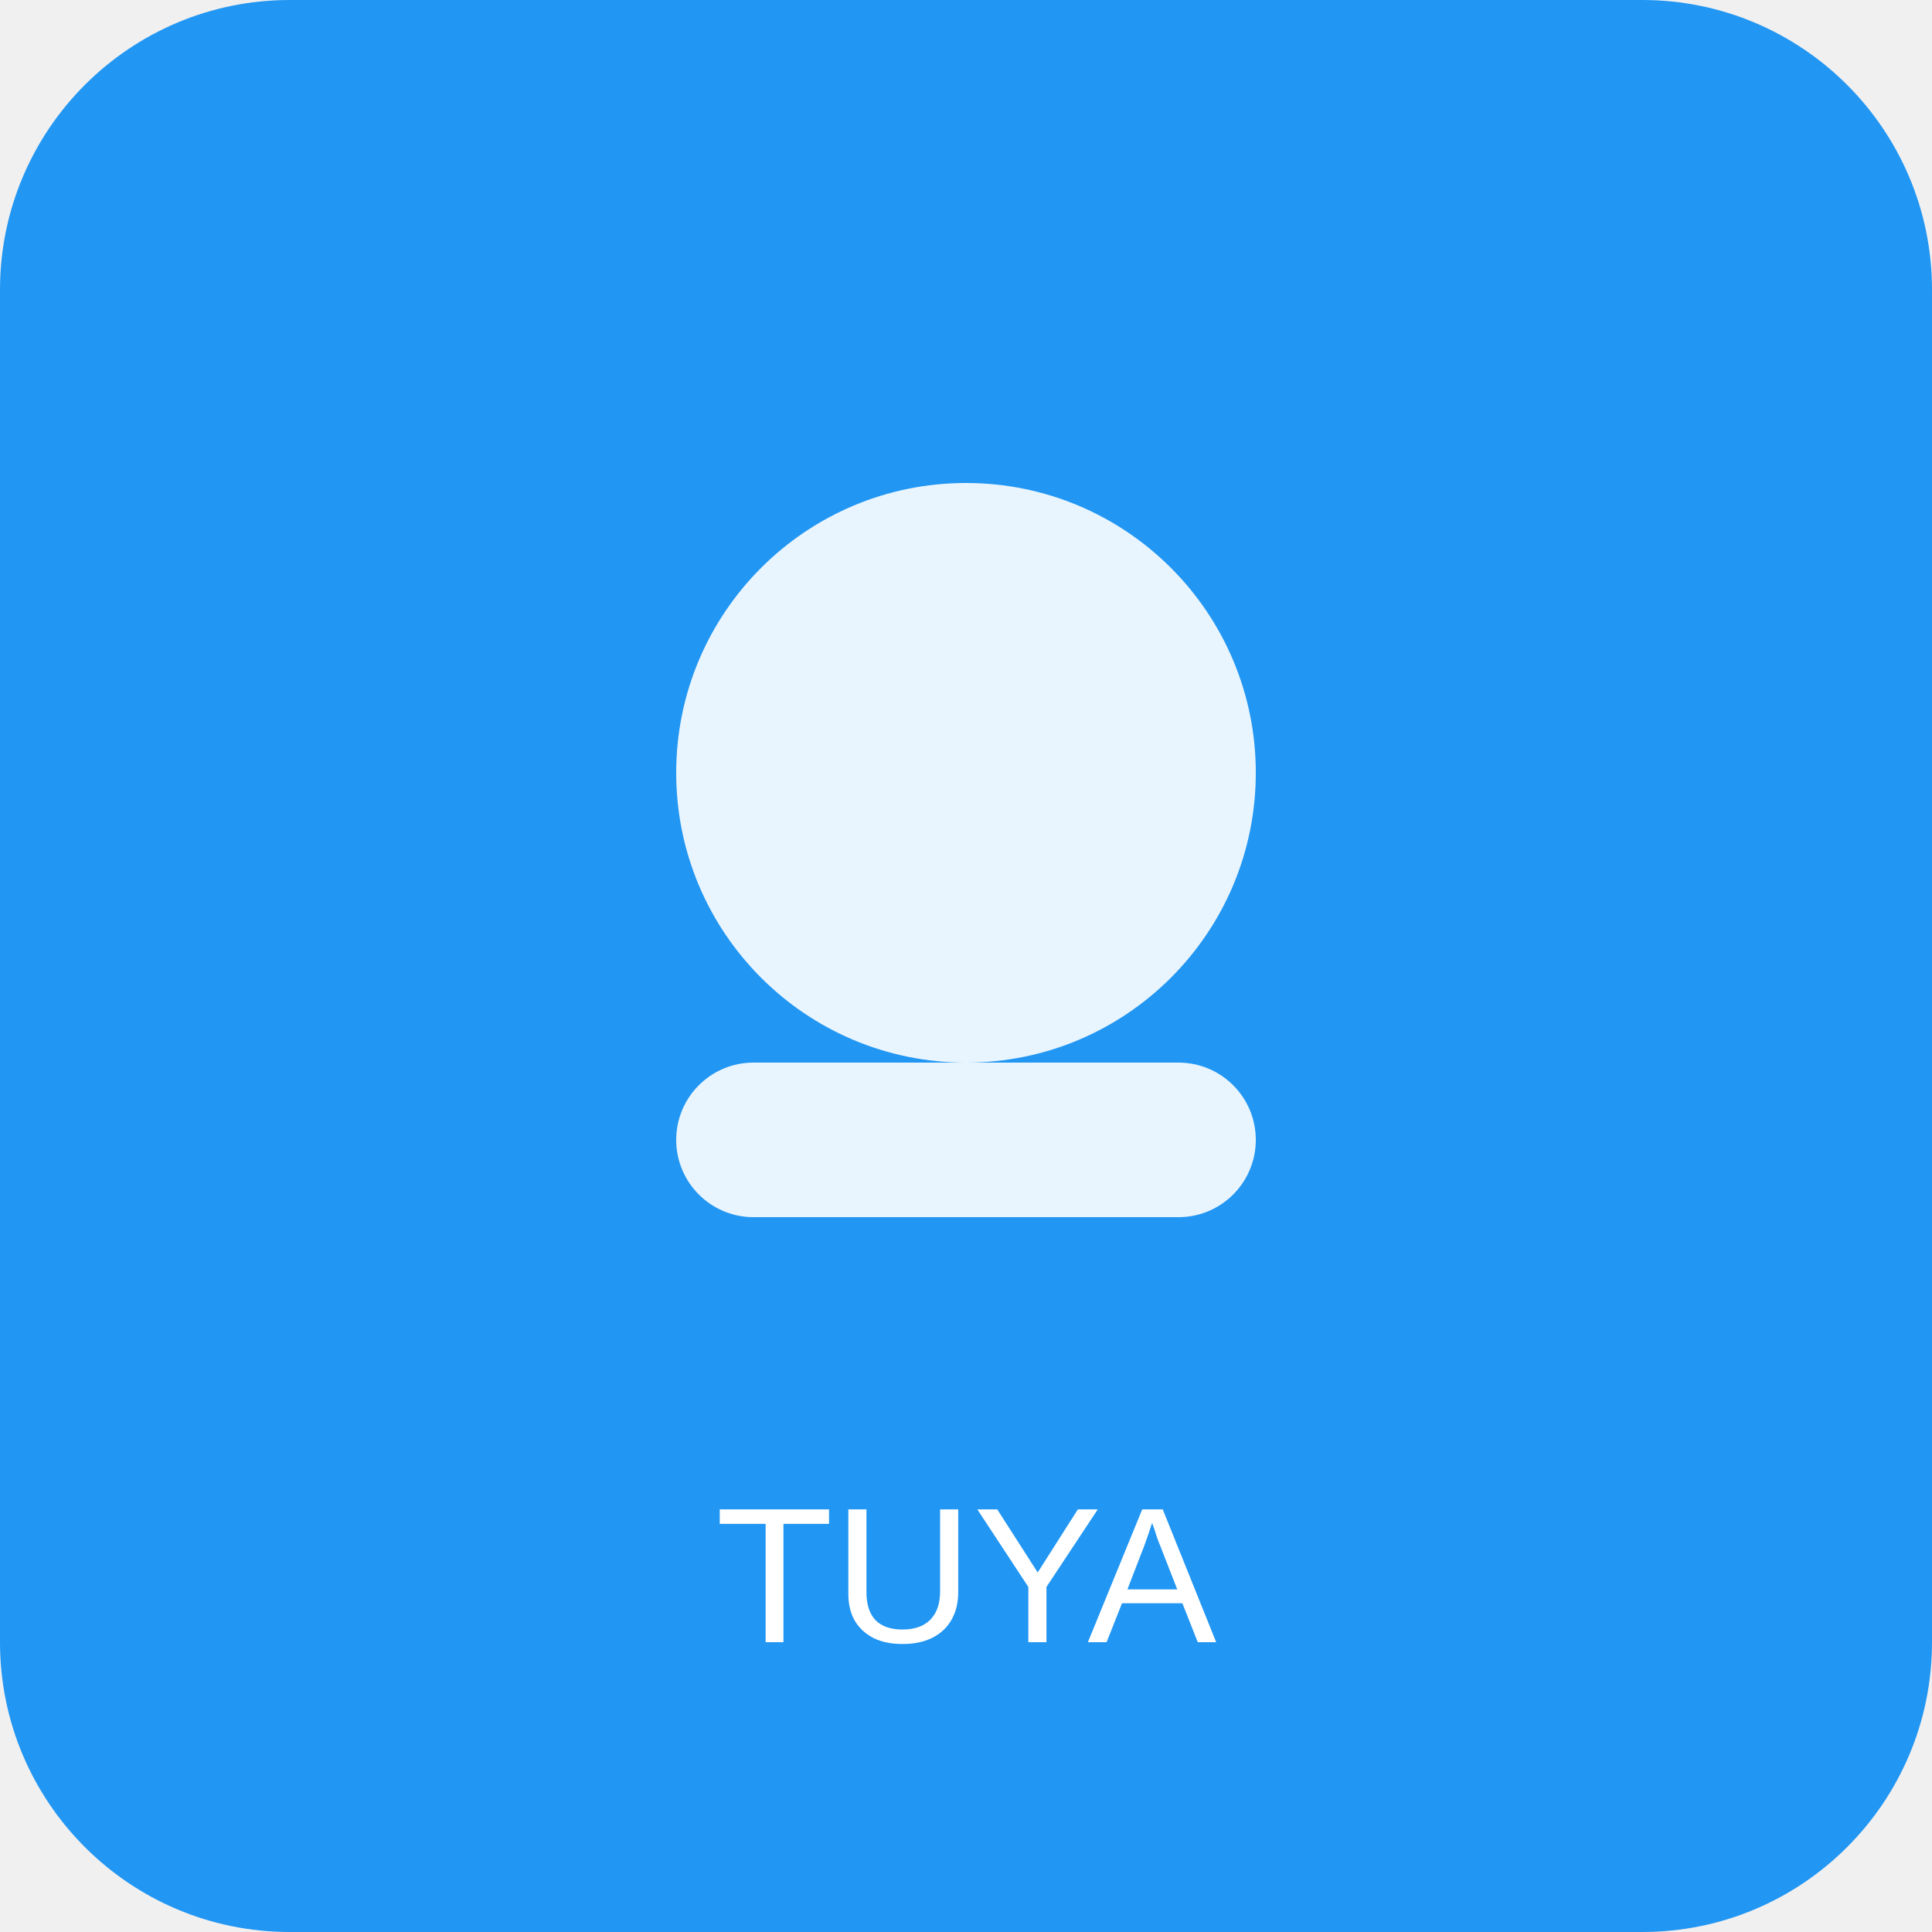
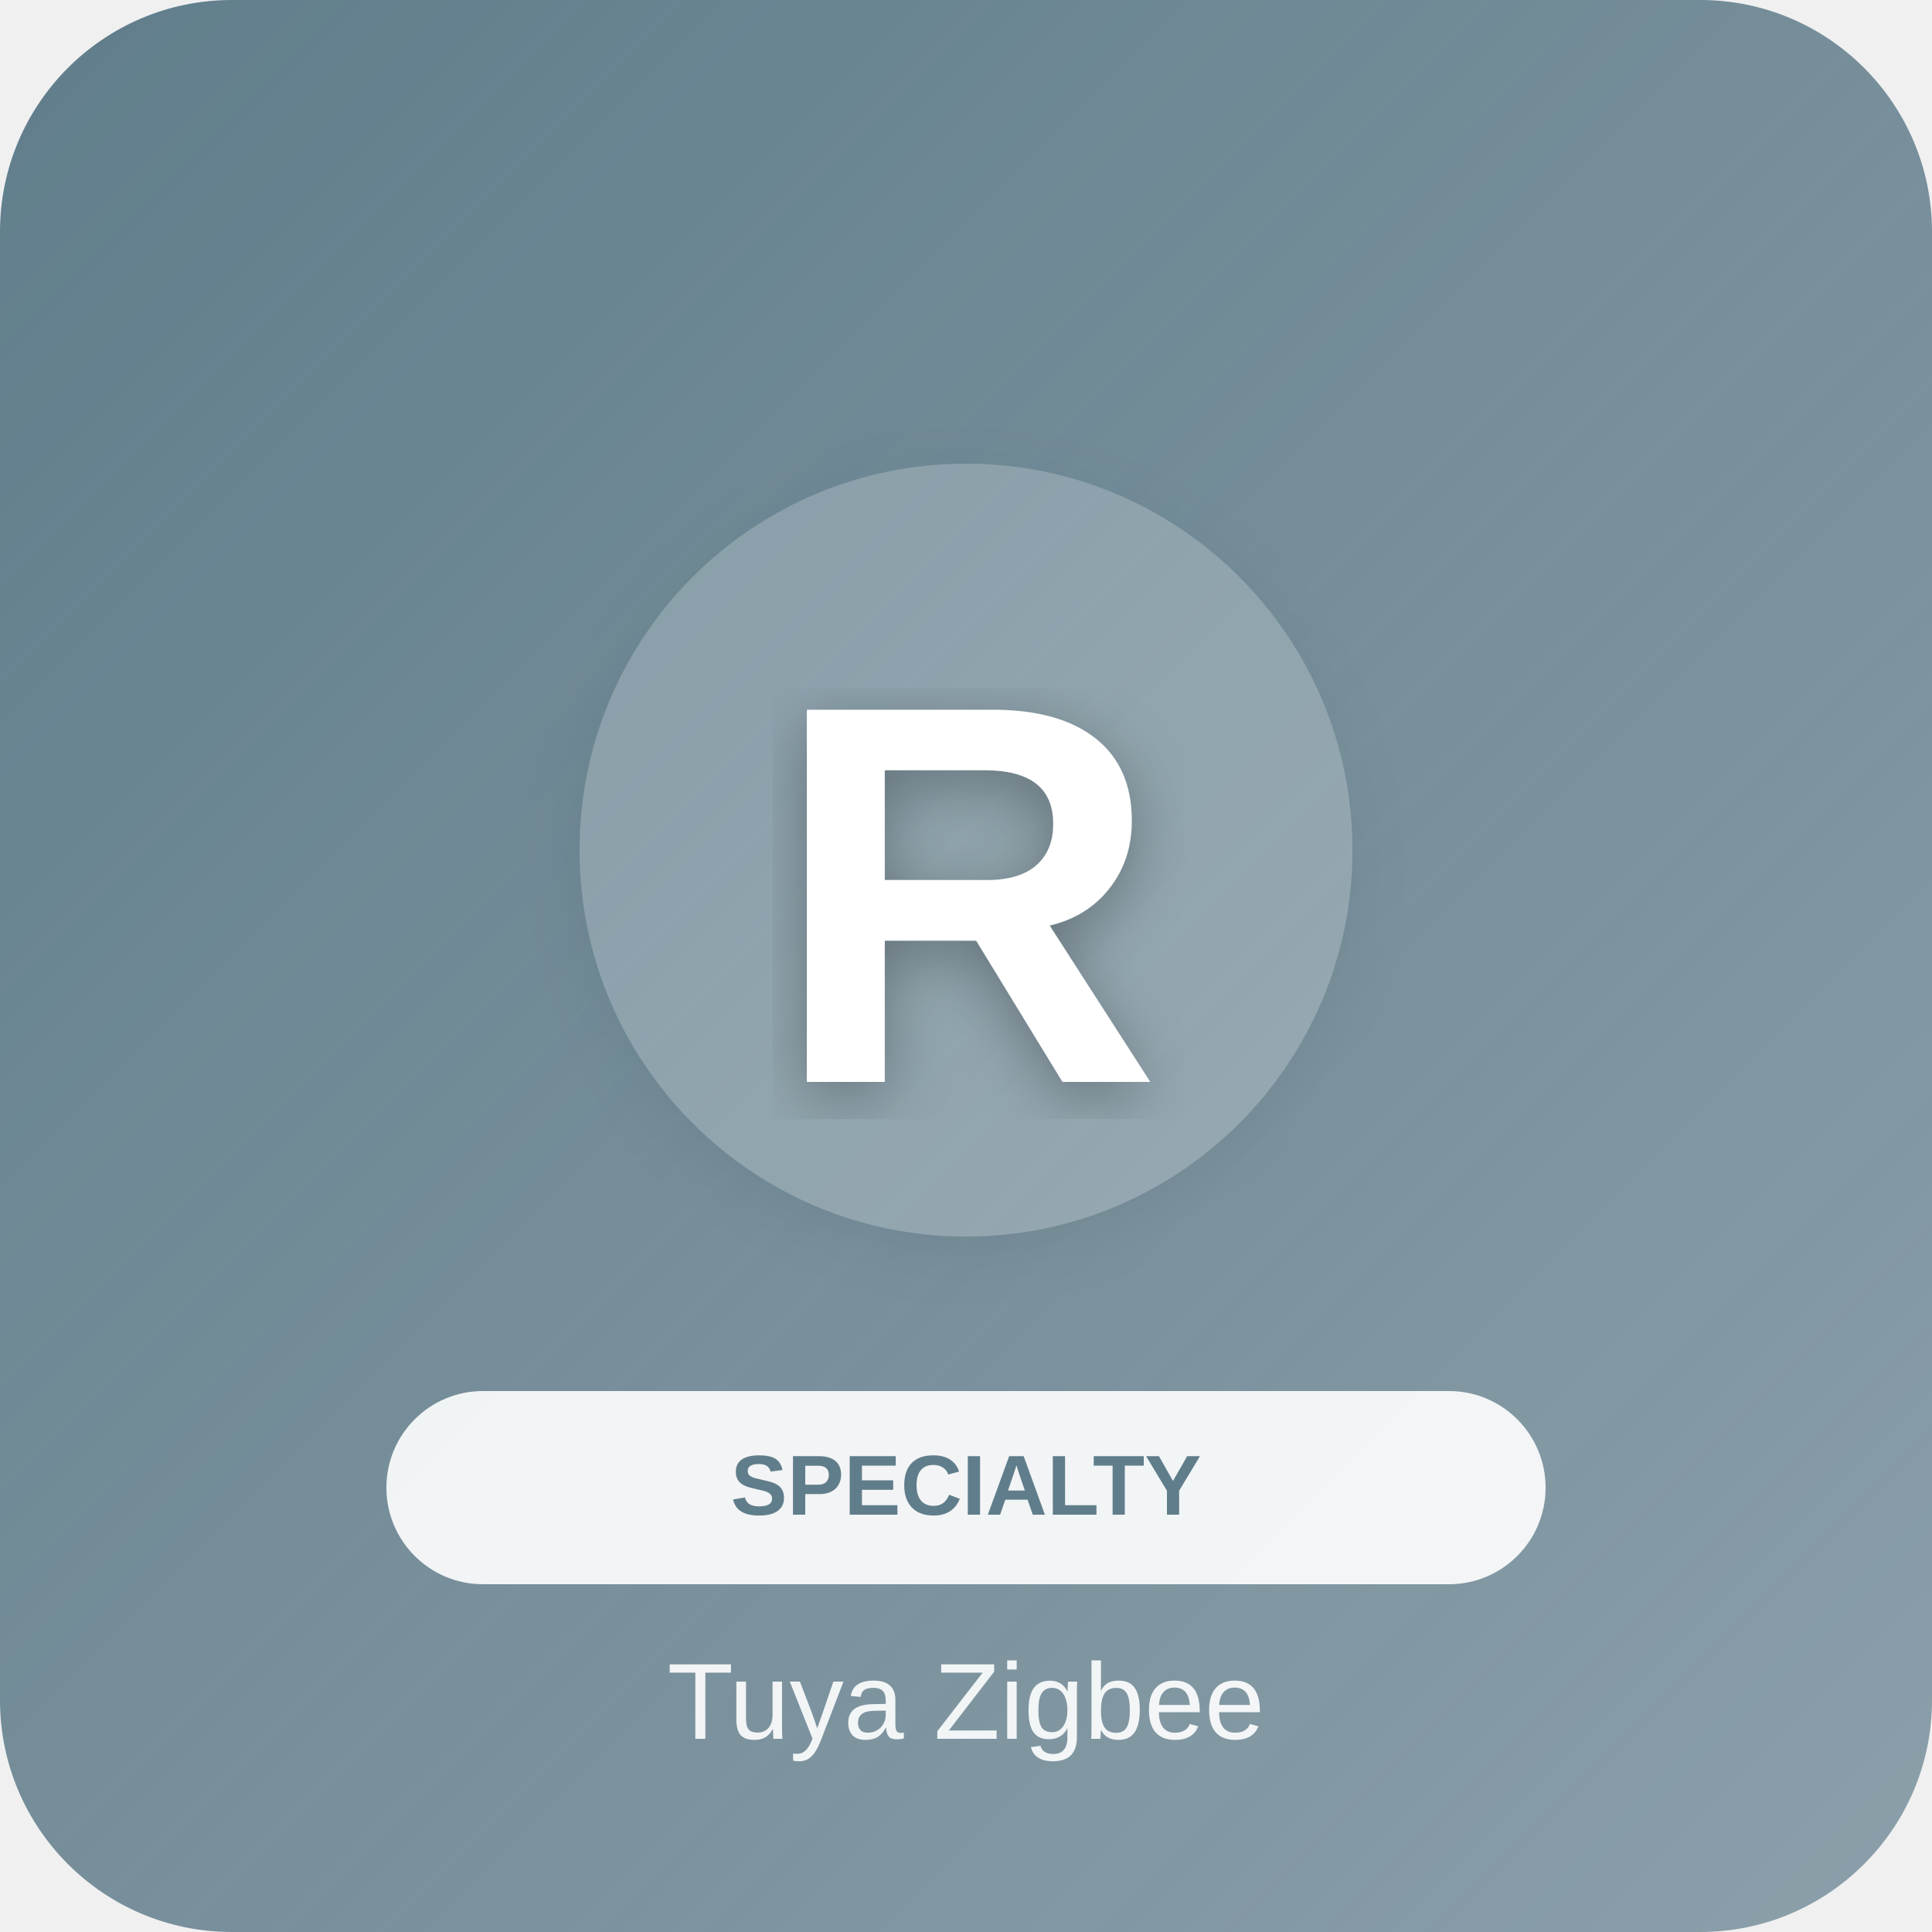
- <svg xmlns="http://www.w3.org/2000/svg" width="100" height="100" viewBox="0 0 100 100">
-   <rect width="100" height="100" fill="#2196F3" rx="15" />
-   <circle cx="50" cy="40" r="15" fill="white" opacity="0.9" />
-   <rect x="35" y="55" width="30" height="8" rx="4" fill="white" opacity="0.9" />
-   <text x="50" y="85" text-anchor="middle" fill="white" font-size="10" font-family="Arial">TUYA</text>
+ <svg xmlns="http://www.w3.org/2000/svg" width="500" height="500">
+   <defs>
+     <linearGradient id="grad_specialty" x1="0%" y1="0%" x2="100%" y2="100%">
+       <stop offset="0%" style="stop-color:#607D8B;stop-opacity:1" />
+       <stop offset="100%" style="stop-color:#607D8B;stop-opacity:0.7" />
+     </linearGradient>
+     <filter id="shadow">
+       <feDropShadow dx="0" dy="4" stdDeviation="8" flood-opacity="0.3" />
+     </filter>
+   </defs>
+   <rect width="500" height="500" fill="url(#grad_specialty)" rx="60" />
+   <circle cx="250" cy="220" r="100" fill="white" opacity="0.2" filter="url(#shadow)" />
+   <text x="250" y="280" font-family="Arial, sans-serif" font-size="140" fill="white" text-anchor="middle" font-weight="bold" filter="url(#shadow)">R</text>
+   <rect x="100" y="360" width="300" height="50" rx="25" fill="white" opacity="0.9" />
+   <text x="250" y="392" font-family="Arial, sans-serif" font-size="22" fill="#607D8B" text-anchor="middle" font-weight="bold">SPECIALTY</text>
+   <text x="250" y="450" font-family="Arial, sans-serif" font-size="28" fill="white" text-anchor="middle" opacity="0.9" font-weight="300">Tuya Zigbee</text>
</svg>
